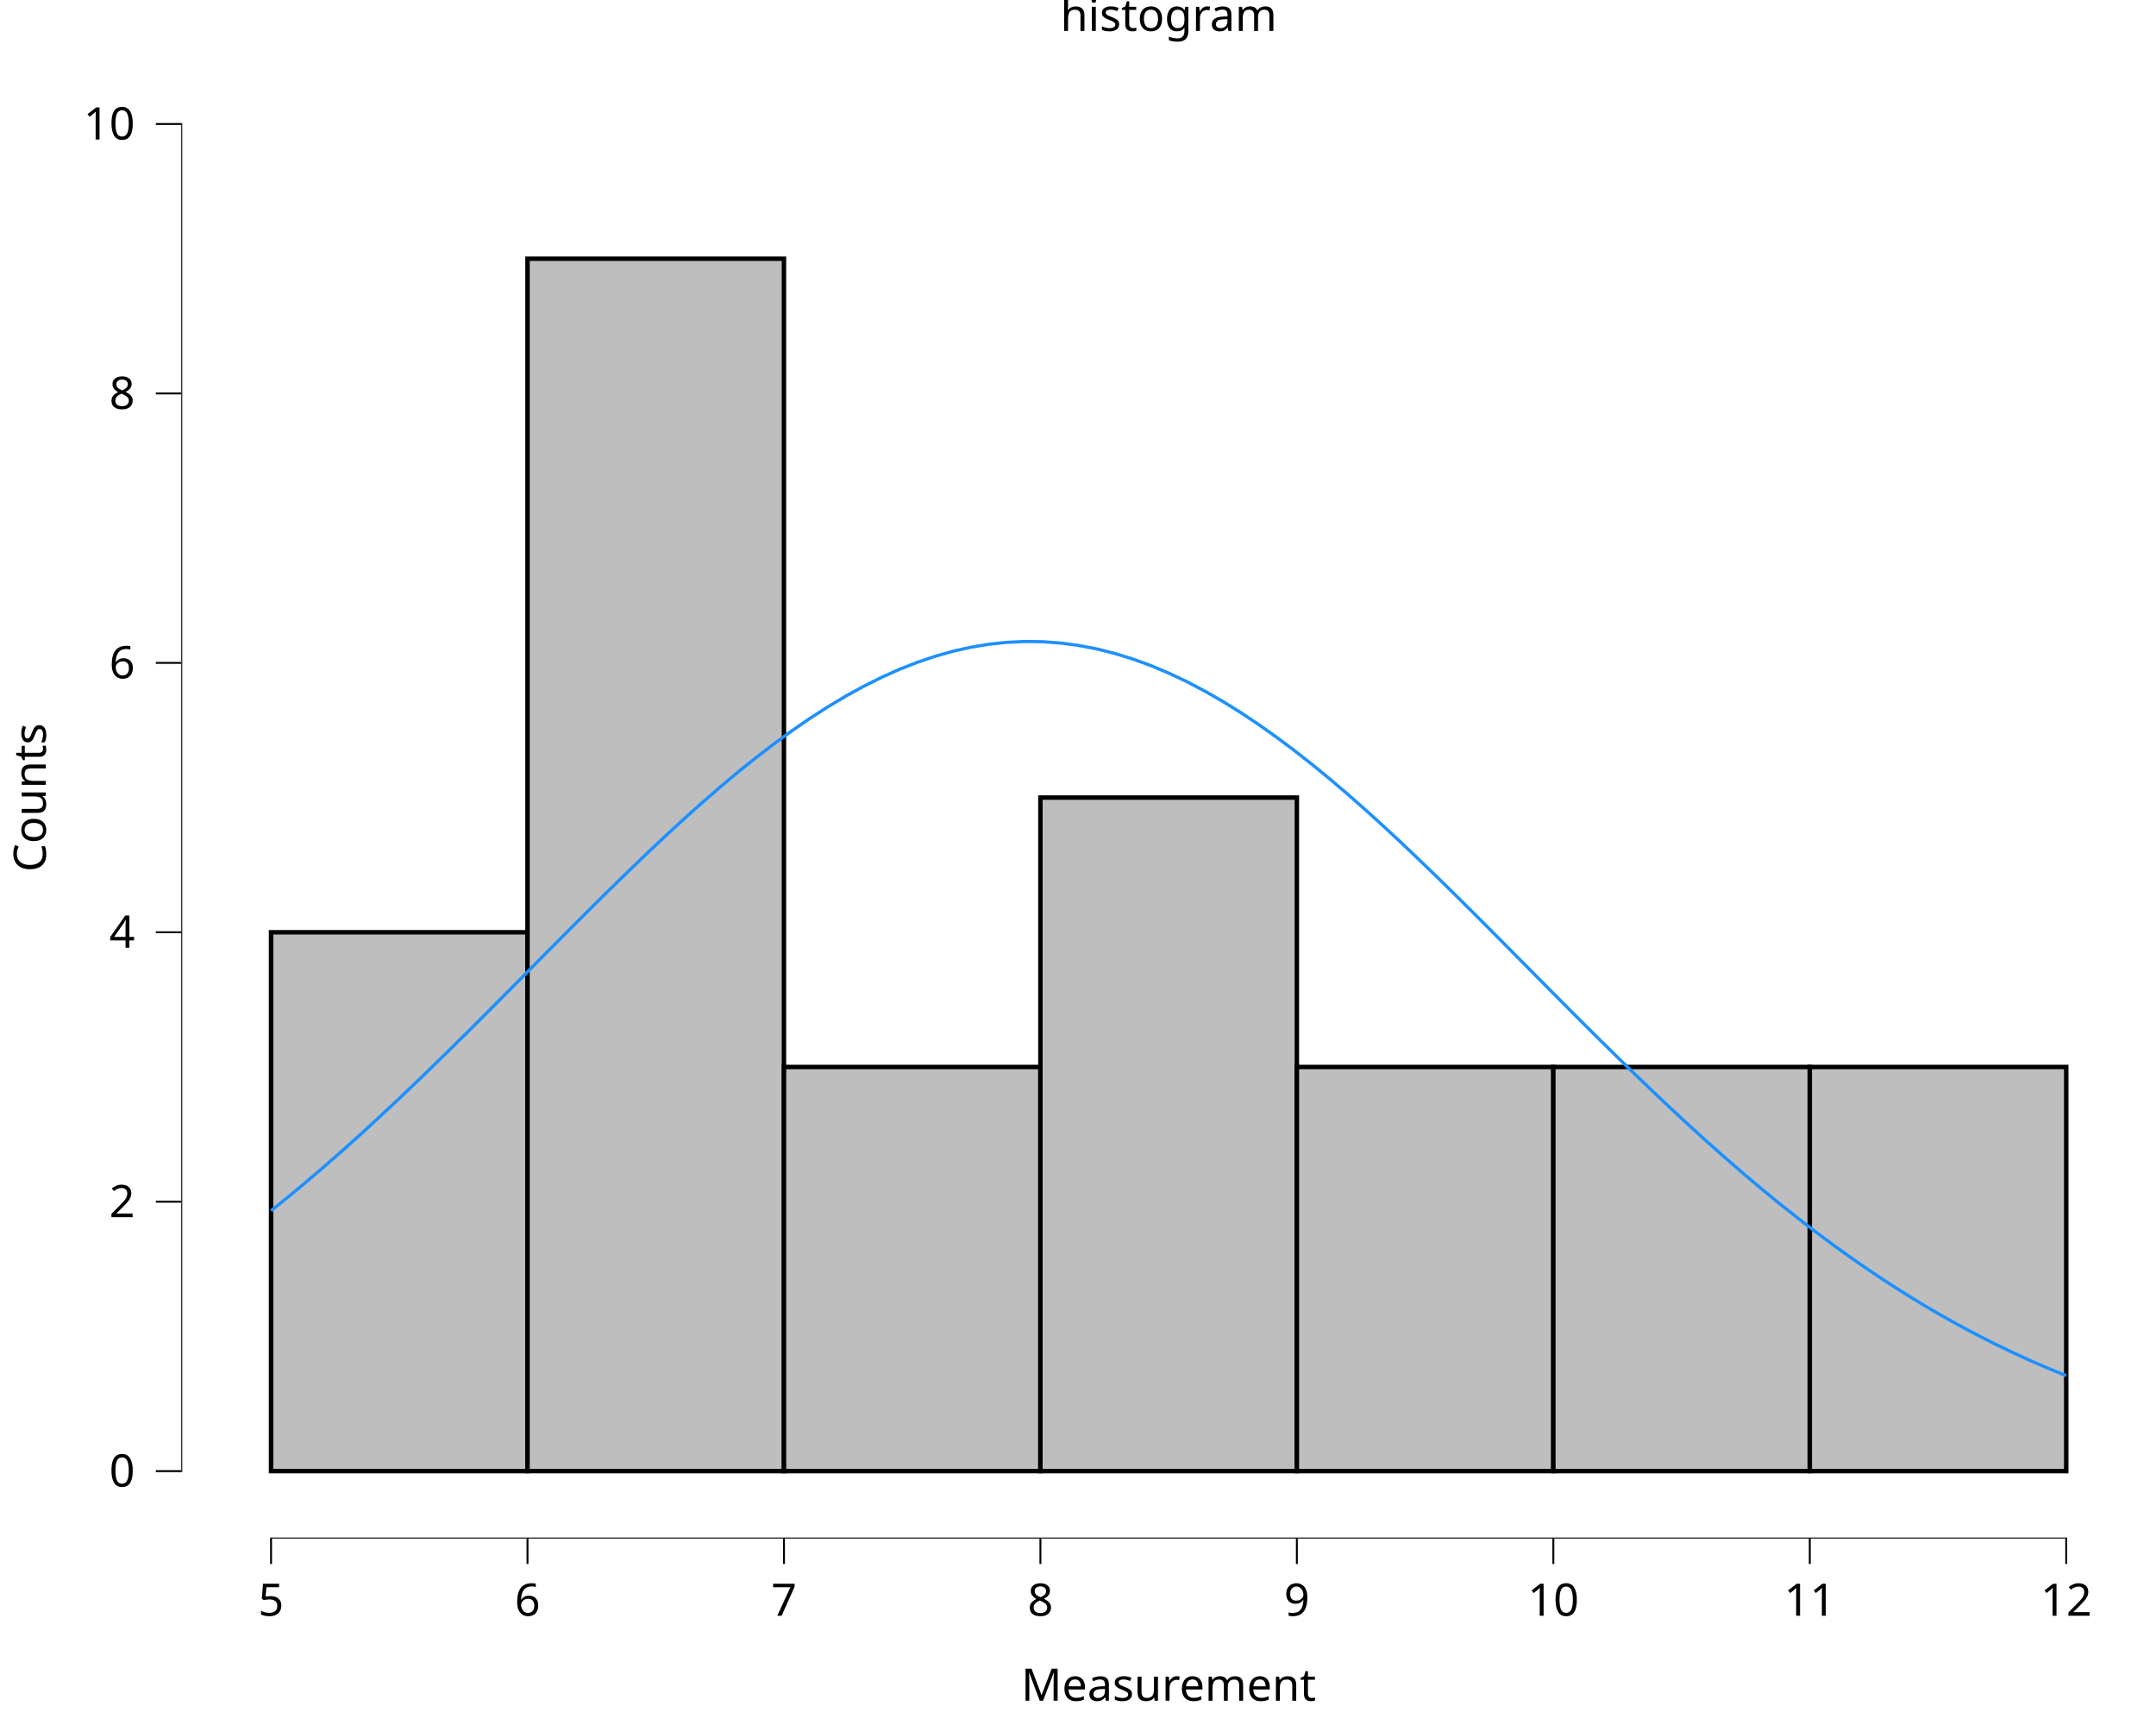
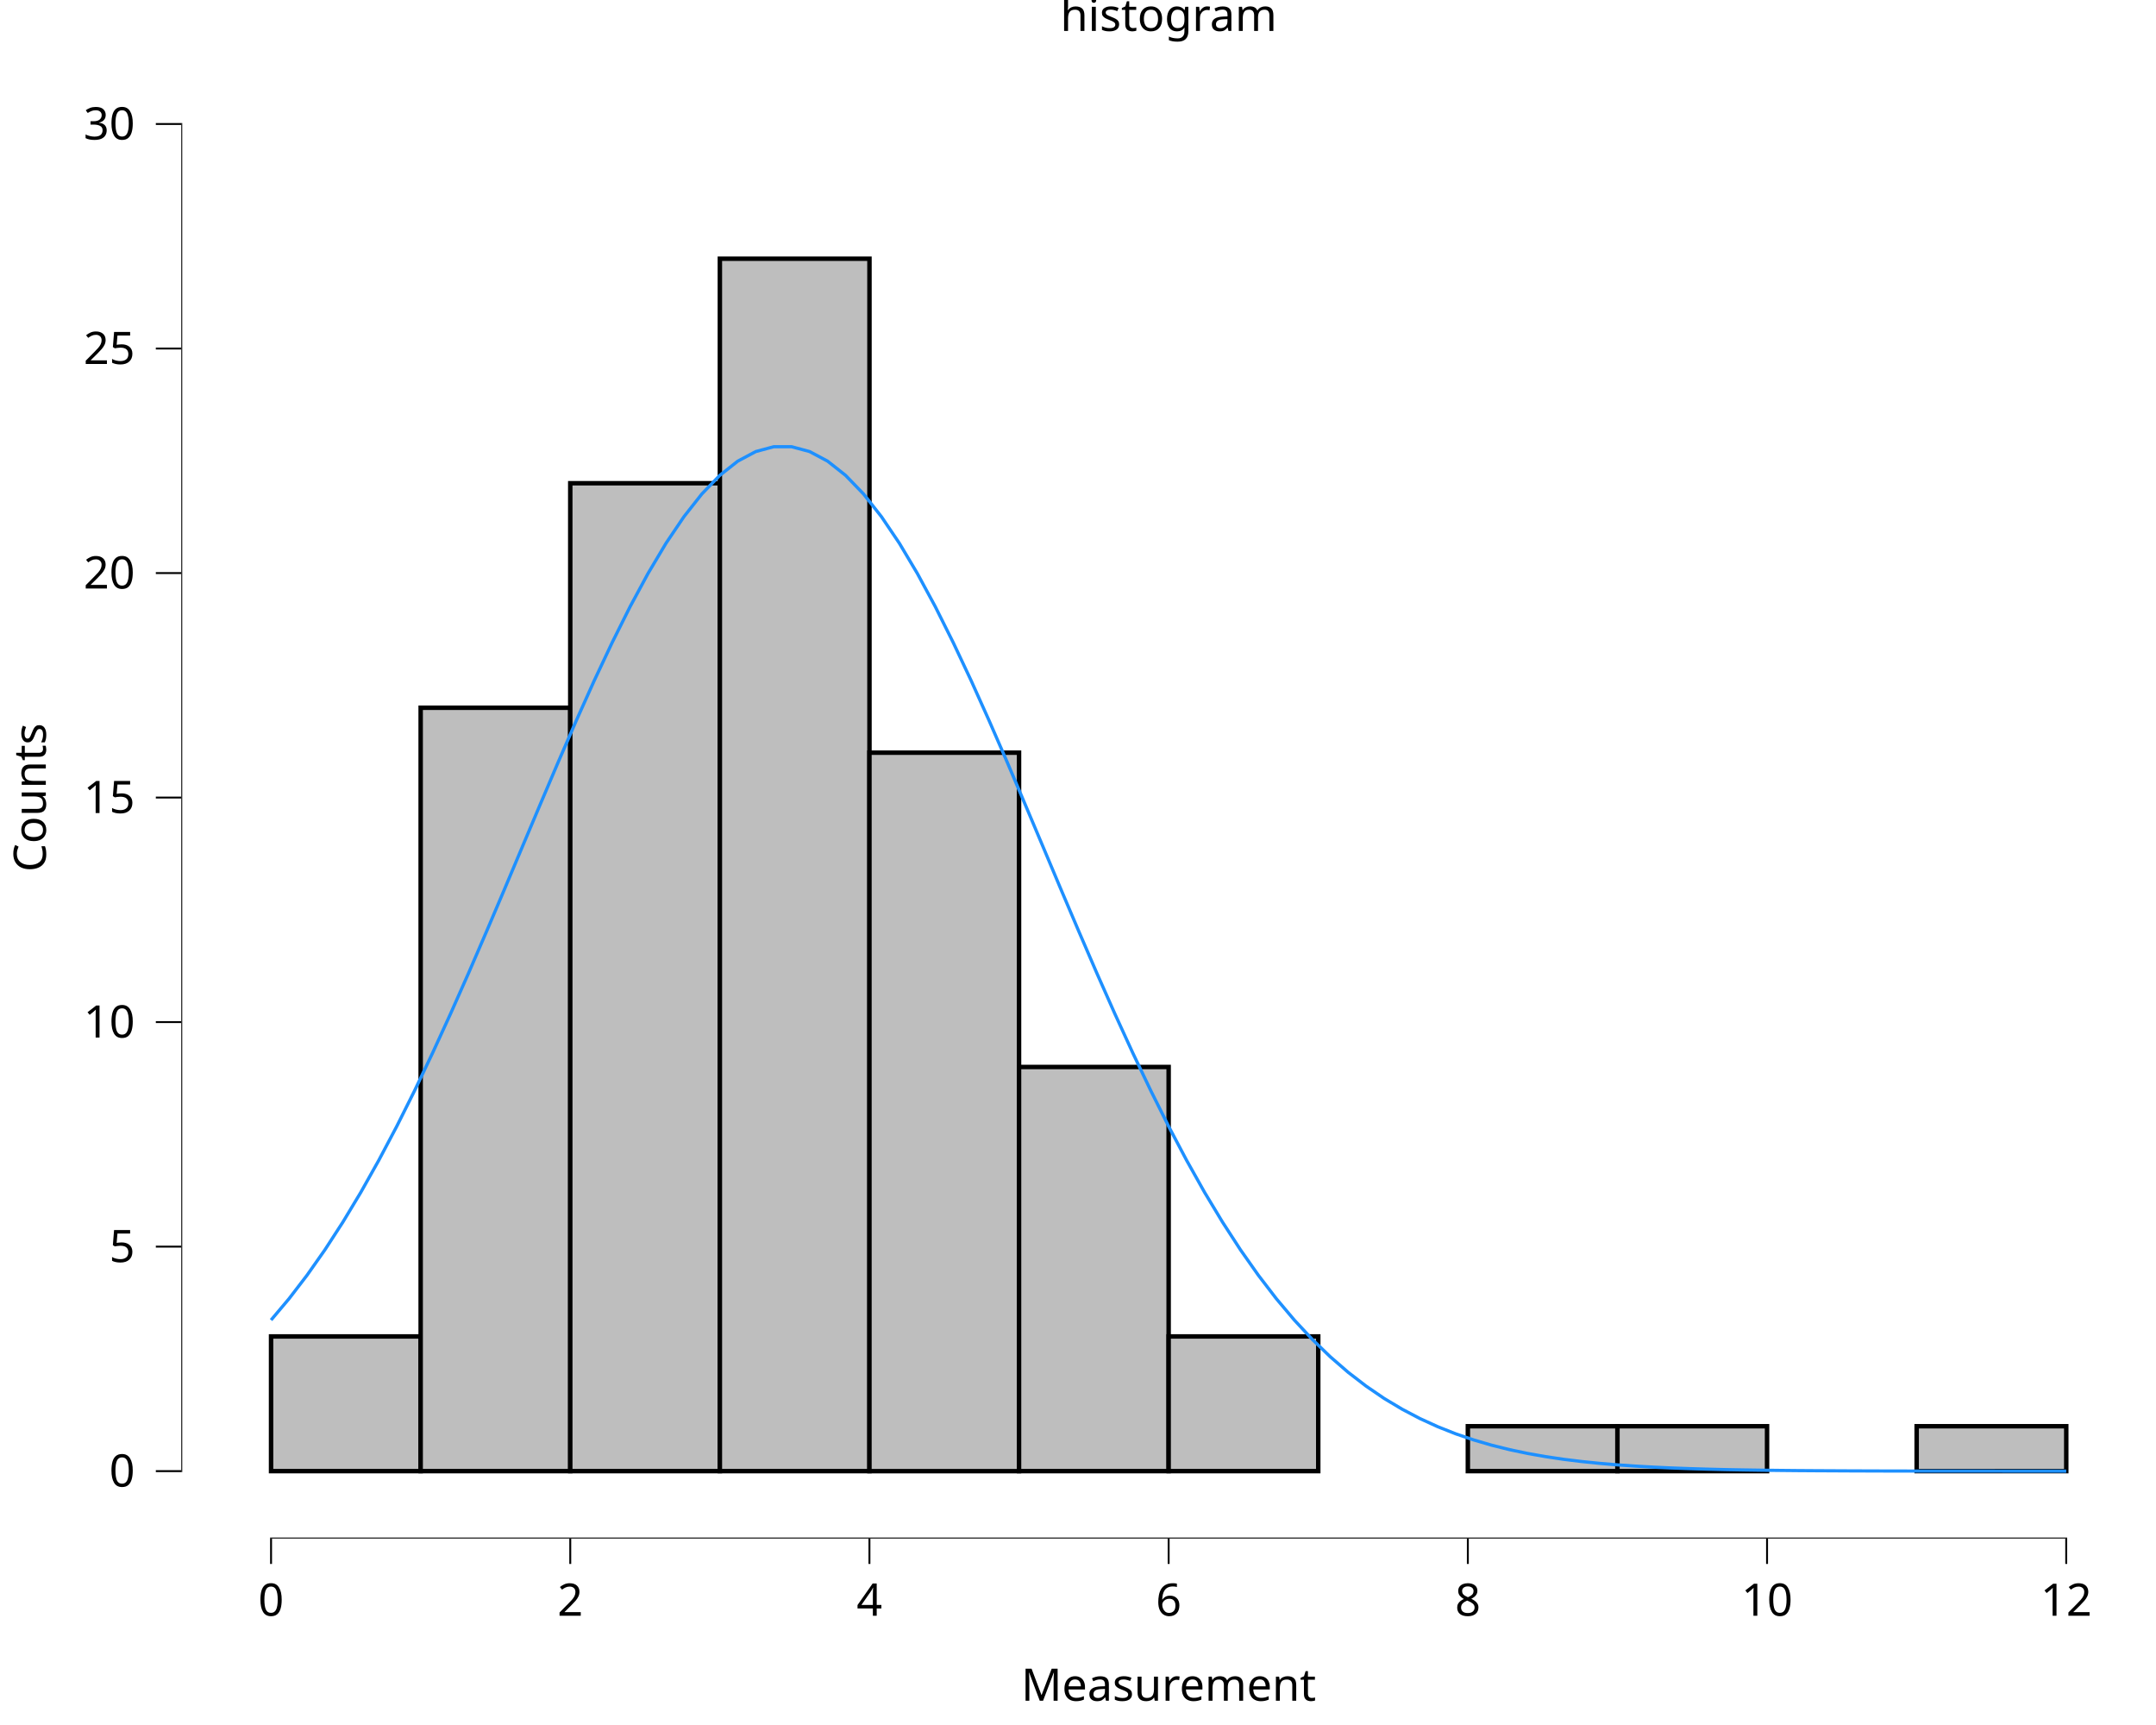
<svg xmlns="http://www.w3.org/2000/svg" class="svglite" data-engine-version="2.0" width="720.00pt" height="576.00pt" viewBox="0 0 720.00 576.00">
  <defs>
    <style type="text/css">
    .svglite line, .svglite polyline, .svglite polygon, .svglite path, .svglite rect, .svglite circle {
      fill: none;
      stroke: #000000;
      stroke-linecap: round;
      stroke-linejoin: round;
      stroke-miterlimit: 10.00;
    }
  </style>
  </defs>
  <rect width="100%" height="100%" style="stroke: none; fill: #FFFFFF;" />
  <defs>
    <clipPath id="cpMC4wMHw3MjAuMDB8MC4wMHw1NzYuMDA=">
      <rect x="0.00" y="0.00" width="720.00" height="576.00" />
    </clipPath>
  </defs>
  <g clip-path="url(#cpMC4wMHw3MjAuMDB8MC4wMHw1NzYuMDA=)">
    <rect x="0.00" y="0.00" width="720.00" height="576.00" style="stroke-width: 10.67; stroke: none;" />
  </g>
  <defs>
    <clipPath id="cpNjAuNTR8NzIwLjAwfDE4LjkyfDUxMy43Mg==">
      <rect x="60.54" y="18.92" width="659.46" height="494.81" />
    </clipPath>
  </defs>
  <g clip-path="url(#cpNjAuNTR8NzIwLjAwfDE4LjkyfDUxMy43Mg==)">
    <rect x="60.54" y="18.92" width="659.46" height="494.81" style="stroke-width: 10.67; stroke: none;" />
-     <rect x="90.52" y="311.30" width="85.64" height="179.93" style="stroke-width: 1.49; stroke-linecap: square; stroke-linejoin: miter; fill: #BEBEBE;" />
-     <rect x="176.16" y="86.39" width="85.64" height="404.84" style="stroke-width: 1.49; stroke-linecap: square; stroke-linejoin: miter; fill: #BEBEBE;" />
-     <rect x="261.81" y="356.28" width="85.64" height="134.95" style="stroke-width: 1.49; stroke-linecap: square; stroke-linejoin: miter; fill: #BEBEBE;" />
-     <rect x="347.45" y="266.32" width="85.64" height="224.91" style="stroke-width: 1.49; stroke-linecap: square; stroke-linejoin: miter; fill: #BEBEBE;" />
-     <rect x="433.09" y="356.28" width="85.64" height="134.95" style="stroke-width: 1.49; stroke-linecap: square; stroke-linejoin: miter; fill: #BEBEBE;" />
-     <rect x="518.74" y="356.28" width="85.64" height="134.95" style="stroke-width: 1.49; stroke-linecap: square; stroke-linejoin: miter; fill: #BEBEBE;" />
-     <rect x="604.38" y="356.28" width="85.64" height="134.95" style="stroke-width: 1.49; stroke-linecap: square; stroke-linejoin: miter; fill: #BEBEBE;" />
+     <rect x="90.52" y="446.25" width="49.96" height="44.98" style="stroke-width: 1.49; stroke-linecap: square; stroke-linejoin: miter; fill: #BEBEBE;" />
+     <rect x="140.48" y="236.33" width="49.96" height="254.90" style="stroke-width: 1.49; stroke-linecap: square; stroke-linejoin: miter; fill: #BEBEBE;" />
+     <rect x="190.44" y="161.36" width="49.96" height="329.87" style="stroke-width: 1.49; stroke-linecap: square; stroke-linejoin: miter; fill: #BEBEBE;" />
+     <rect x="240.40" y="86.39" width="49.96" height="404.84" style="stroke-width: 1.49; stroke-linecap: square; stroke-linejoin: miter; fill: #BEBEBE;" />
+     <rect x="290.35" y="251.33" width="49.96" height="239.91" style="stroke-width: 1.49; stroke-linecap: square; stroke-linejoin: miter; fill: #BEBEBE;" />
+     <rect x="340.31" y="356.28" width="49.96" height="134.95" style="stroke-width: 1.49; stroke-linecap: square; stroke-linejoin: miter; fill: #BEBEBE;" />
+     <rect x="390.27" y="446.25" width="49.96" height="44.98" style="stroke-width: 1.49; stroke-linecap: square; stroke-linejoin: miter; fill: #BEBEBE;" />
+     <rect x="440.23" y="491.23" width="49.96" height="0.00" style="stroke-width: 1.49; stroke-linecap: square; stroke-linejoin: miter; fill: #BEBEBE;" />
+     <rect x="490.19" y="476.24" width="49.96" height="14.99" style="stroke-width: 1.49; stroke-linecap: square; stroke-linejoin: miter; fill: #BEBEBE;" />
+     <rect x="540.15" y="476.24" width="49.96" height="14.99" style="stroke-width: 1.49; stroke-linecap: square; stroke-linejoin: miter; fill: #BEBEBE;" />
+     <rect x="590.11" y="491.23" width="49.96" height="0.00" style="stroke-width: 1.49; stroke-linecap: square; stroke-linejoin: miter; fill: #BEBEBE;" />
+     <rect x="640.07" y="476.24" width="49.96" height="14.99" style="stroke-width: 1.49; stroke-linecap: square; stroke-linejoin: miter; fill: #BEBEBE;" />
    <line x1="90.20" y1="513.72" x2="690.34" y2="513.72" style="stroke-width: 0.64; stroke-linecap: butt;" />
    <line x1="60.54" y1="491.55" x2="60.54" y2="41.09" style="stroke-width: 0.64; stroke-linecap: butt;" />
-     <polyline points="90.52,404.28 96.52,399.44 102.51,394.45 108.51,389.33 114.50,384.07 120.50,378.69 126.49,373.19 132.49,367.59 138.48,361.88 144.48,356.09 150.47,350.22 156.47,344.29 162.46,338.30 168.46,332.28 174.45,326.24 180.45,320.18 186.44,314.14 192.44,308.12 198.43,302.14 204.43,296.22 210.42,290.37 216.42,284.62 222.41,278.98 228.41,273.46 234.40,268.10 240.40,262.90 246.39,257.87 252.39,253.05 258.38,248.45 264.38,244.07 270.37,239.94 276.37,236.08 282.36,232.49 288.36,229.19 294.35,226.20 300.35,223.51 306.34,221.15 312.34,219.13 318.33,217.44 324.33,216.10 330.32,215.11 336.32,214.48 342.31,214.20 348.31,214.29 354.30,214.73 360.30,215.54 366.29,216.69 372.29,218.20 378.28,220.05 384.28,222.23 390.27,224.75 396.27,227.58 402.26,230.72 408.26,234.16 414.25,237.88 420.25,241.87 426.24,246.12 432.24,250.60 438.23,255.31 444.23,260.23 450.22,265.34 456.22,270.62 462.21,276.06 468.21,281.64 474.20,287.34 480.20,293.14 486.19,299.02 492.19,304.97 498.18,310.97 504.18,317.01 510.17,323.06 516.17,329.11 522.16,335.14 528.16,341.15 534.15,347.11 540.15,353.01 546.14,358.85 552.14,364.60 558.13,370.26 564.13,375.82 570.12,381.26 576.12,386.58 582.11,391.78 588.11,396.84 594.10,401.76 600.10,406.53 606.09,411.15 612.09,415.62 618.08,419.93 624.08,424.08 630.07,428.07 636.07,431.90 642.06,435.58 648.06,439.09 654.05,442.44 660.05,445.64 666.04,448.68 672.04,451.57 678.03,454.32 684.03,456.91 690.02,459.37 " style="stroke-width: 1.07; stroke: #1E90FF; stroke-linecap: butt;" />
+     <polyline points="90.52,440.78 96.52,433.66 102.51,425.85 108.51,417.32 114.50,408.08 120.50,398.12 126.49,387.45 132.49,376.11 138.48,364.13 144.48,351.56 150.47,338.48 156.47,324.95 162.46,311.07 168.46,296.96 174.45,282.72 180.45,268.50 186.44,254.42 192.44,240.64 198.43,227.30 204.43,214.56 210.42,202.57 216.42,191.47 222.41,181.41 228.41,172.52 234.40,164.92 240.40,158.71 246.39,153.98 252.39,150.78 258.38,149.17 264.38,149.17 270.37,150.78 276.37,153.98 282.36,158.71 288.36,164.92 294.35,172.52 300.35,181.41 306.34,191.47 312.34,202.57 318.33,214.56 324.33,227.30 330.32,240.64 336.32,254.42 342.31,268.50 348.31,282.72 354.30,296.96 360.30,311.07 366.29,324.95 372.29,338.48 378.28,351.56 384.28,364.13 390.27,376.11 396.27,387.45 402.26,398.12 408.26,408.08 414.25,417.32 420.25,425.85 426.24,433.66 432.24,440.78 438.23,447.23 444.23,453.03 450.22,458.23 456.22,462.85 462.21,466.94 468.21,470.53 474.20,473.68 480.20,476.42 486.19,478.79 492.19,480.83 498.18,482.58 504.18,484.07 510.17,485.33 516.17,486.39 522.16,487.28 528.16,488.02 534.15,488.63 540.15,489.14 546.14,489.55 552.14,489.89 558.13,490.17 564.13,490.39 570.12,490.57 576.12,490.72 582.11,490.83 588.11,490.92 594.10,490.99 600.10,491.05 606.09,491.09 612.09,491.12 618.08,491.15 624.08,491.17 630.07,491.19 636.07,491.20 642.06,491.21 648.06,491.21 654.05,491.22 660.05,491.22 666.04,491.22 672.04,491.23 678.03,491.23 684.03,491.23 690.02,491.23 " style="stroke-width: 1.07; stroke: #1E90FF; stroke-linecap: butt;" />
    <rect x="60.54" y="18.92" width="659.46" height="494.81" style="stroke-width: 0.00; stroke: none;" />
  </g>
  <g clip-path="url(#cpMC4wMHw3MjAuMDB8MC4wMHw1NzYuMDA=)">
    <polyline points="60.54,513.72 60.54,18.92 " style="stroke-width: 0.00; stroke: none; stroke-linecap: butt;" />
    <text x="45.07" y="496.39" text-anchor="end" style="font-size: 15.00px; font-family: sans;" textLength="8.34px" lengthAdjust="spacingAndGlyphs">0</text>
-     <text x="45.07" y="406.43" text-anchor="end" style="font-size: 15.00px; font-family: sans;" textLength="8.34px" lengthAdjust="spacingAndGlyphs">2</text>
-     <text x="45.07" y="316.46" text-anchor="end" style="font-size: 15.00px; font-family: sans;" textLength="8.34px" lengthAdjust="spacingAndGlyphs">4</text>
-     <text x="45.07" y="226.50" text-anchor="end" style="font-size: 15.00px; font-family: sans;" textLength="8.34px" lengthAdjust="spacingAndGlyphs">6</text>
-     <text x="45.07" y="136.53" text-anchor="end" style="font-size: 15.00px; font-family: sans;" textLength="8.34px" lengthAdjust="spacingAndGlyphs">8</text>
-     <text x="45.07" y="46.57" text-anchor="end" style="font-size: 15.00px; font-family: sans;" textLength="16.69px" lengthAdjust="spacingAndGlyphs">10</text>
+     <text x="45.07" y="421.42" text-anchor="end" style="font-size: 15.00px; font-family: sans;" textLength="8.34px" lengthAdjust="spacingAndGlyphs">5</text>
+     <text x="45.07" y="346.45" text-anchor="end" style="font-size: 15.00px; font-family: sans;" textLength="16.69px" lengthAdjust="spacingAndGlyphs">10</text>
+     <text x="45.07" y="271.48" text-anchor="end" style="font-size: 15.00px; font-family: sans;" textLength="16.69px" lengthAdjust="spacingAndGlyphs">15</text>
+     <text x="45.07" y="196.51" text-anchor="end" style="font-size: 15.00px; font-family: sans;" textLength="16.69px" lengthAdjust="spacingAndGlyphs">20</text>
+     <text x="45.07" y="121.54" text-anchor="end" style="font-size: 15.00px; font-family: sans;" textLength="16.69px" lengthAdjust="spacingAndGlyphs">25</text>
+     <text x="45.07" y="46.57" text-anchor="end" style="font-size: 15.00px; font-family: sans;" textLength="16.69px" lengthAdjust="spacingAndGlyphs">30</text>
    <polyline points="52.04,491.23 60.54,491.23 " style="stroke-width: 0.64; stroke-linecap: butt;" />
-     <polyline points="52.04,401.27 60.54,401.27 " style="stroke-width: 0.64; stroke-linecap: butt;" />
-     <polyline points="52.04,311.30 60.54,311.30 " style="stroke-width: 0.64; stroke-linecap: butt;" />
-     <polyline points="52.04,221.34 60.54,221.34 " style="stroke-width: 0.64; stroke-linecap: butt;" />
-     <polyline points="52.04,131.37 60.54,131.37 " style="stroke-width: 0.64; stroke-linecap: butt;" />
+     <polyline points="52.04,416.26 60.54,416.26 " style="stroke-width: 0.64; stroke-linecap: butt;" />
+     <polyline points="52.04,341.29 60.54,341.29 " style="stroke-width: 0.64; stroke-linecap: butt;" />
+     <polyline points="52.04,266.32 60.54,266.32 " style="stroke-width: 0.64; stroke-linecap: butt;" />
+     <polyline points="52.04,191.35 60.54,191.35 " style="stroke-width: 0.64; stroke-linecap: butt;" />
+     <polyline points="52.04,116.38 60.54,116.38 " style="stroke-width: 0.64; stroke-linecap: butt;" />
    <polyline points="52.04,41.41 60.54,41.41 " style="stroke-width: 0.64; stroke-linecap: butt;" />
    <polyline points="60.54,513.72 720.00,513.72 " style="stroke-width: 0.00; stroke: none; stroke-linecap: butt;" />
    <polyline points="90.52,522.23 90.52,513.72 " style="stroke-width: 0.64; stroke-linecap: butt;" />
-     <polyline points="176.16,522.23 176.16,513.72 " style="stroke-width: 0.64; stroke-linecap: butt;" />
-     <polyline points="261.81,522.23 261.81,513.72 " style="stroke-width: 0.64; stroke-linecap: butt;" />
-     <polyline points="347.45,522.23 347.45,513.72 " style="stroke-width: 0.64; stroke-linecap: butt;" />
-     <polyline points="433.09,522.23 433.09,513.72 " style="stroke-width: 0.64; stroke-linecap: butt;" />
-     <polyline points="518.74,522.23 518.74,513.72 " style="stroke-width: 0.64; stroke-linecap: butt;" />
-     <polyline points="604.38,522.23 604.38,513.72 " style="stroke-width: 0.64; stroke-linecap: butt;" />
+     <polyline points="190.44,522.23 190.44,513.72 " style="stroke-width: 0.64; stroke-linecap: butt;" />
+     <polyline points="290.35,522.23 290.35,513.72 " style="stroke-width: 0.64; stroke-linecap: butt;" />
+     <polyline points="390.27,522.23 390.27,513.72 " style="stroke-width: 0.64; stroke-linecap: butt;" />
+     <polyline points="490.19,522.23 490.19,513.72 " style="stroke-width: 0.64; stroke-linecap: butt;" />
+     <polyline points="590.11,522.23 590.11,513.72 " style="stroke-width: 0.64; stroke-linecap: butt;" />
    <polyline points="690.02,522.23 690.02,513.72 " style="stroke-width: 0.64; stroke-linecap: butt;" />
-     <text x="90.52" y="539.52" text-anchor="middle" style="font-size: 15.00px; font-family: sans;" textLength="8.34px" lengthAdjust="spacingAndGlyphs">5</text>
-     <text x="176.16" y="539.52" text-anchor="middle" style="font-size: 15.00px; font-family: sans;" textLength="8.34px" lengthAdjust="spacingAndGlyphs">6</text>
-     <text x="261.81" y="539.52" text-anchor="middle" style="font-size: 15.00px; font-family: sans;" textLength="8.34px" lengthAdjust="spacingAndGlyphs">7</text>
-     <text x="347.45" y="539.52" text-anchor="middle" style="font-size: 15.00px; font-family: sans;" textLength="8.34px" lengthAdjust="spacingAndGlyphs">8</text>
-     <text x="433.09" y="539.52" text-anchor="middle" style="font-size: 15.00px; font-family: sans;" textLength="8.34px" lengthAdjust="spacingAndGlyphs">9</text>
-     <text x="518.74" y="539.52" text-anchor="middle" style="font-size: 15.00px; font-family: sans;" textLength="16.69px" lengthAdjust="spacingAndGlyphs">10</text>
-     <text x="604.38" y="539.52" text-anchor="middle" style="font-size: 15.00px; font-family: sans;" textLength="16.69px" lengthAdjust="spacingAndGlyphs">11</text>
+     <text x="90.52" y="539.52" text-anchor="middle" style="font-size: 15.00px; font-family: sans;" textLength="8.34px" lengthAdjust="spacingAndGlyphs">0</text>
+     <text x="190.44" y="539.52" text-anchor="middle" style="font-size: 15.00px; font-family: sans;" textLength="8.34px" lengthAdjust="spacingAndGlyphs">2</text>
+     <text x="290.35" y="539.52" text-anchor="middle" style="font-size: 15.00px; font-family: sans;" textLength="8.34px" lengthAdjust="spacingAndGlyphs">4</text>
+     <text x="390.27" y="539.52" text-anchor="middle" style="font-size: 15.00px; font-family: sans;" textLength="8.34px" lengthAdjust="spacingAndGlyphs">6</text>
+     <text x="490.19" y="539.52" text-anchor="middle" style="font-size: 15.00px; font-family: sans;" textLength="8.34px" lengthAdjust="spacingAndGlyphs">8</text>
+     <text x="590.11" y="539.52" text-anchor="middle" style="font-size: 15.00px; font-family: sans;" textLength="16.69px" lengthAdjust="spacingAndGlyphs">10</text>
    <text x="690.02" y="539.52" text-anchor="middle" style="font-size: 15.00px; font-family: sans;" textLength="16.69px" lengthAdjust="spacingAndGlyphs">12</text>
    <text x="390.27" y="567.90" text-anchor="middle" style="font-size: 15.00px; font-family: sans;" textLength="91.73px" lengthAdjust="spacingAndGlyphs">Measurement</text>
    <text transform="translate(15.30,266.32) rotate(-90)" text-anchor="middle" style="font-size: 15.00px; font-family: sans;" textLength="47.54px" lengthAdjust="spacingAndGlyphs">Counts</text>
    <text x="390.27" y="10.32" text-anchor="middle" style="font-size: 15.00px; font-family: sans;" textLength="65.87px" lengthAdjust="spacingAndGlyphs">histogram</text>
  </g>
</svg>
